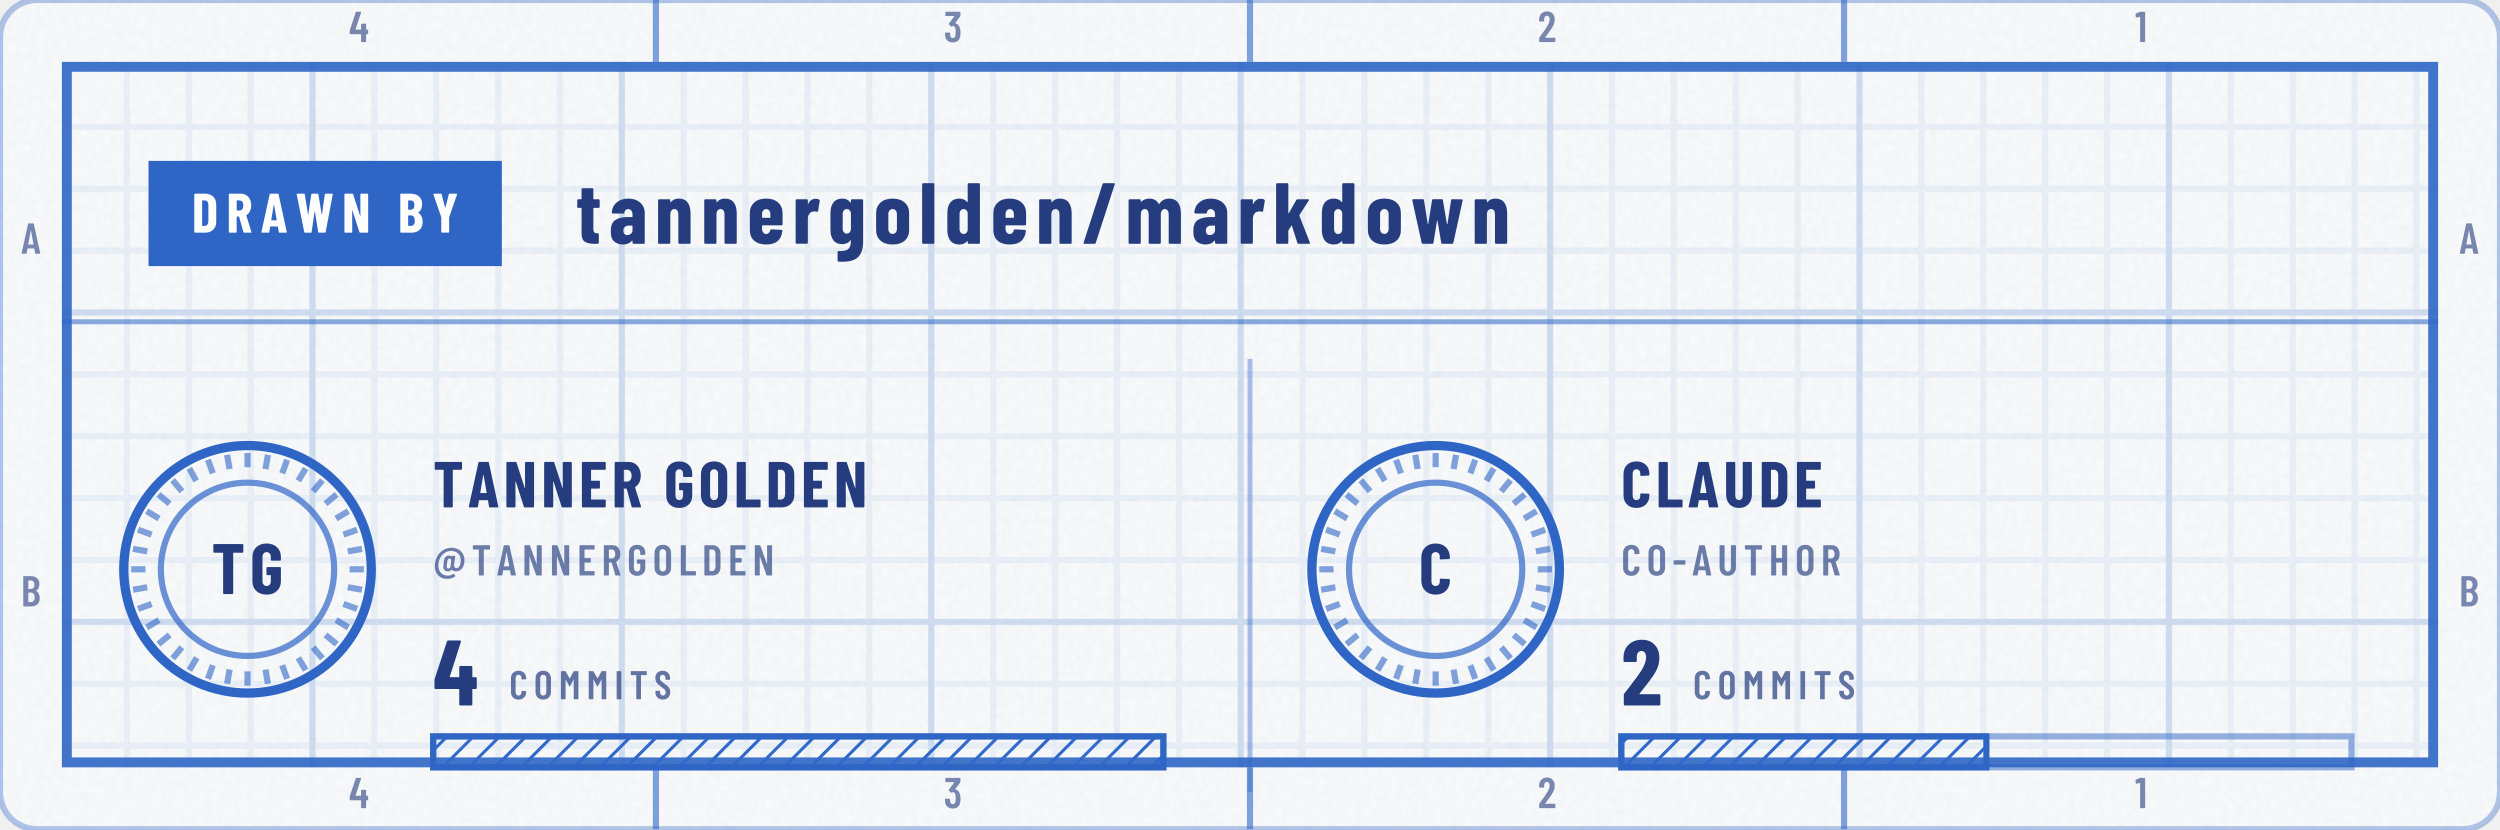
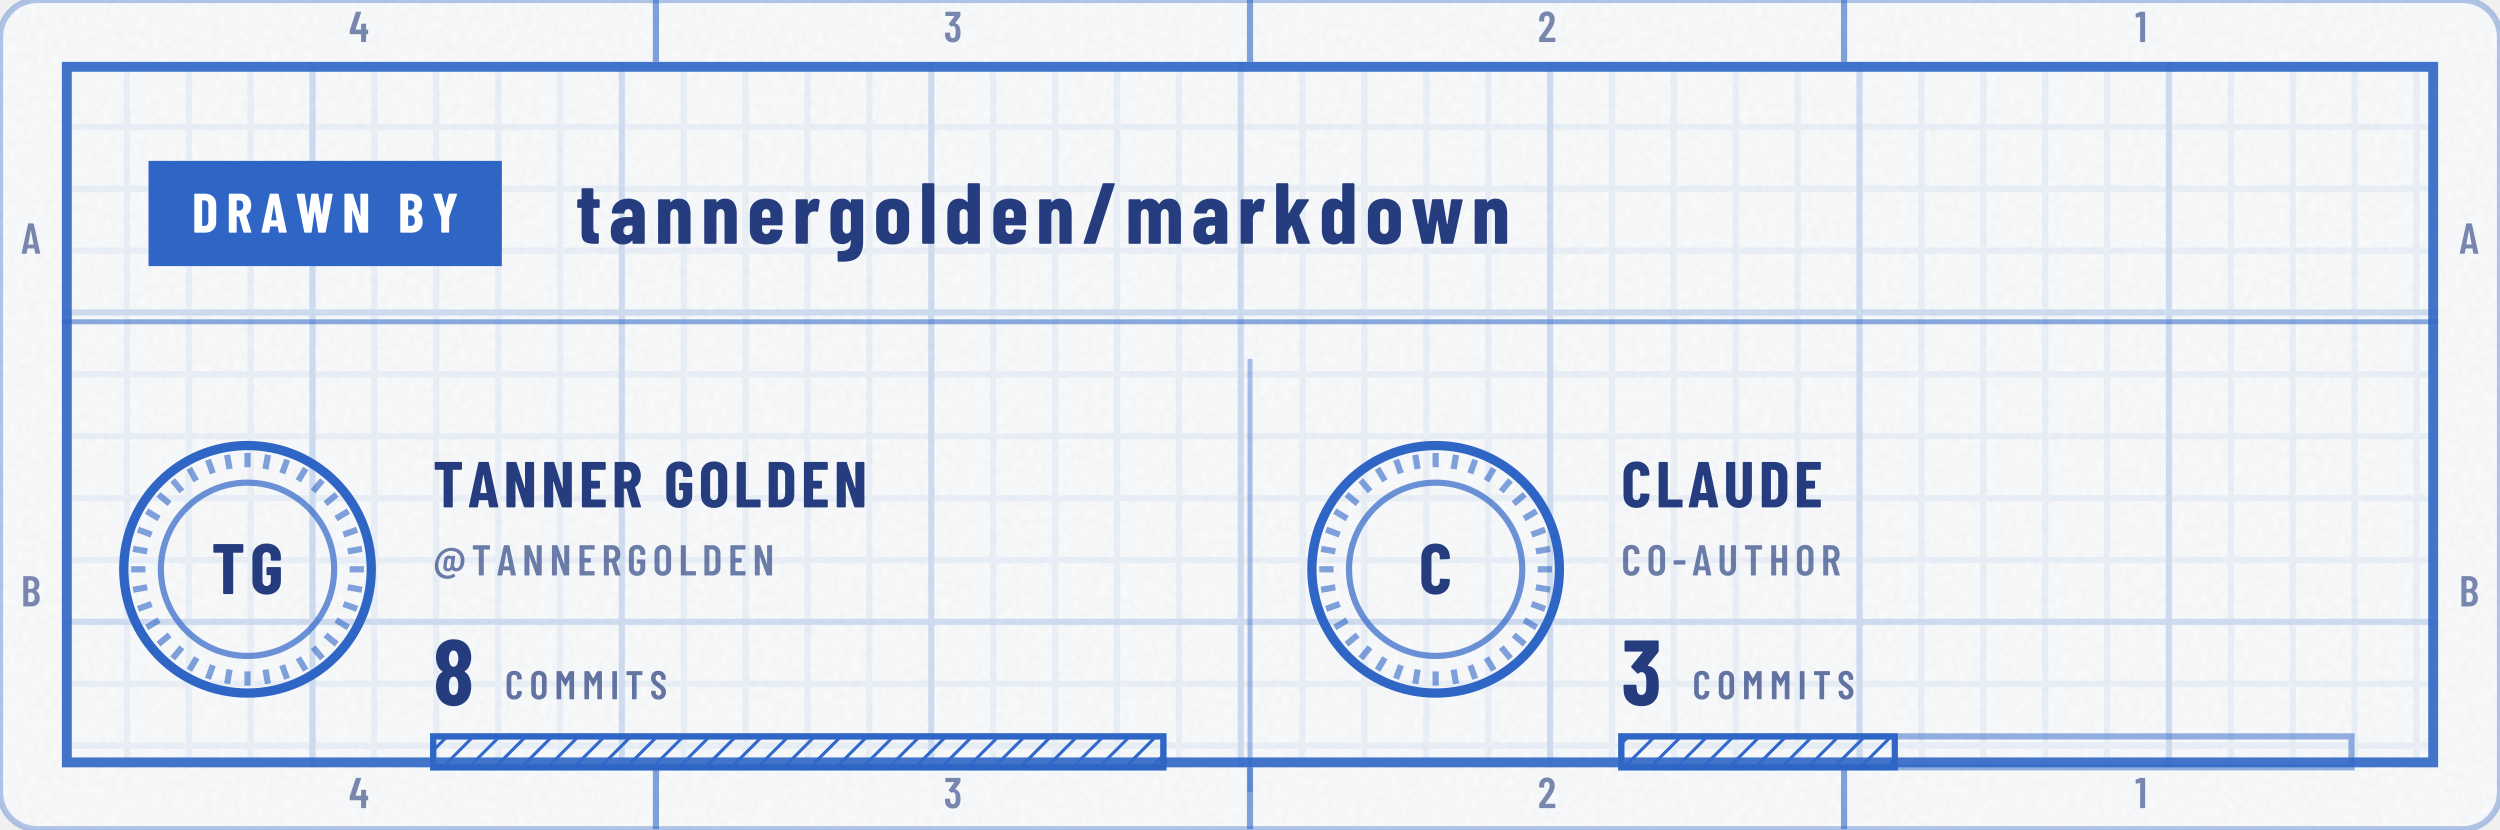
<svg xmlns="http://www.w3.org/2000/svg" width="404" height="134" viewBox="0 0 404 134" role="img" aria-labelledby="t d">
  <defs>
    <clipPath id="kc1">
      <rect x="0" y="0" width="404" height="134" rx="6" />
    </clipPath>
    <filter id="kn2" x="0" y="0" width="100%" height="100%">
      <feTurbulence type="fractalNoise" baseFrequency=".85" numOctaves="2" stitchTiles="stitch" />
      <feColorMatrix values="0 0 0 0 0 0 0 0 0 0 0 0 0 0 0 0 0 0 0.035 0" />
    </filter>
    <pattern id="kp3" width="10" height="10" patternUnits="userSpaceOnUse">
      <path d="M10 .5H.5V10" fill="none" stroke="#2F66C6" stroke-opacity="0.07" />
    </pattern>
    <pattern id="kp4" width="50" height="50" patternUnits="userSpaceOnUse">
      <path d="M50 .5H.5V50" fill="none" stroke="#2F66C6" stroke-opacity="0.14" />
    </pattern>
    <clipPath id="kc5">
      <rect x="10" y="10" width="384" height="114" />
    </clipPath>
    <pattern id="kh6" width="3" height="3" patternUnits="userSpaceOnUse" patternTransform="rotate(45)">
      <path d="M0 0V3" stroke="#2F66C6" stroke-width="1" stroke-opacity="1" />
    </pattern>
    <path id="m45" d="M27 263V339Q27 344 30 348Q34 351 39 351H286Q291 351 294 348Q298 344 298 339V263Q298 258 294 254Q291 251 286 251H39Q34 251 30 254Q27 258 27 263Z" />
    <path id="m49" d="M122 700H218Q223 700 226 696Q230 693 230 688V12Q230 7 226 4Q223 0 218 0H126Q121 0 118 4Q114 7 114 12V576Q114 578 112 580Q111 582 109 581L27 565H24Q13 565 13 576L10 643Q10 653 18 657L107 697Q114 700 122 700Z" />
    <path id="m50" d="M173 100H392Q397 100 400 96Q404 93 404 88V12Q404 7 400 4Q397 0 392 0H43Q38 0 34 4Q31 7 31 12V92Q31 101 36 107L75 160Q114 212 152 266Q189 320 215 363Q273 459 273 522Q273 562 256 585Q238 608 209 608Q180 608 163 586Q146 563 147 526V487Q147 482 144 478Q140 475 135 475H41Q36 475 32 478Q29 482 29 487V530Q33 610 84 659Q134 708 214 708Q293 708 342 656Q390 605 390 521Q390 471 373 422Q356 373 319 317Q294 277 260 229Q225 181 214 166Q184 126 170 106Q168 104 169 102Q170 100 173 100Z" />
    <path id="m51" d="M387 218Q387 169 380 134Q368 66 326 29Q283 -8 210 -8Q134 -8 86 32Q38 73 32 143Q30 165 28 207Q28 219 40 219H132Q144 219 144 207Q146 173 148 156Q153 125 169 108Q185 92 210 92Q234 92 250 108Q266 123 271 152Q276 182 276 230Q276 281 269 315Q263 341 248 355Q233 369 210 369Q195 369 183 360Q177 356 174 356Q172 356 166 360L119 408Q115 412 115 417Q115 421 118 425L243 595Q245 597 244 599Q242 601 239 601H49Q44 601 40 604Q37 608 37 613V688Q37 693 40 696Q44 700 49 700H373Q378 700 382 696Q385 693 385 688V609Q385 602 380 594L266 438Q262 432 268 431Q309 426 338 392Q368 358 378 307Q387 267 387 218Z" />
    <path id="m52" d="M443 275V194Q443 189 440 186Q436 182 431 182H401Q396 182 396 177V12Q396 7 392 4Q389 0 384 0H292Q287 0 284 4Q280 7 280 12V177Q280 182 275 182H29Q24 182 20 186Q17 189 17 194V259Q17 268 19 274L158 690Q161 700 171 700H271Q277 700 280 696Q283 693 281 686L153 293Q152 287 157 287H275Q280 287 280 292V412Q280 417 284 420Q287 424 292 424H384Q389 424 392 420Q396 417 396 412V292Q396 287 401 287H431Q436 287 440 284Q443 280 443 275Z" />
    <path id="m64" d="M722 352Q722 327 719 301Q706 204 655 150Q604 95 529 95Q465 95 431 135Q427 138 424 134Q409 113 387 104Q365 94 343 94Q292 94 262 124Q233 154 233 201Q233 218 238 250L242 283Q244 307 250 347Q268 461 367 461Q380 461 394 456Q409 451 421 440Q428 435 428 442V444Q429 455 441 455H497Q509 455 508 442L484 258Q483 252 483 240Q483 206 499 188Q515 170 541 170Q577 170 602 206Q626 243 634 303Q637 326 637 346Q637 413 609 463Q581 513 530 540Q480 567 414 567Q342 567 279 530Q216 492 174 426Q132 359 122 275Q119 251 119 229Q119 156 149 104Q179 51 228 24Q277 -3 333 -3Q408 -3 468 39Q473 42 476 42Q482 42 485 36L511 -6Q513 -9 513 -14Q513 -19 508 -23Q472 -48 424 -63Q375 -78 319 -78Q239 -78 175 -42Q111 -5 74 62Q38 130 38 221Q38 253 42 280Q55 384 109 466Q163 549 246 595Q328 641 422 641Q510 641 578 605Q646 569 684 504Q722 438 722 352ZM400 212 403 233 404 243 414 326 416 343Q419 365 408 379Q398 393 379 393Q360 393 346 379Q332 365 329 343L326 322Q320 283 320 276L312 212Q311 188 321 174Q331 161 350 161Q369 161 382 175Q396 189 400 212Z" />
    <path id="m65" d="M325 11 306 116Q306 121 300 121H154Q148 121 148 116L129 11Q128 0 116 0H25Q11 0 14 13L162 689Q164 700 175 700H281Q292 700 294 689L442 13V9Q442 0 431 0H338Q326 0 325 11ZM171 212H282Q288 212 287 217L229 533Q228 536 226 536Q224 536 223 533L166 217Q165 212 171 212Z" />
    <path id="m66" d="M242 0H66Q61 0 58 4Q54 7 54 12V688Q54 693 58 696Q61 700 66 700H224Q319 700 373 652Q427 604 427 512Q427 409 354 365Q349 362 352 359Q391 334 413 292Q435 250 435 192Q435 100 382 50Q328 0 242 0ZM170 595V409Q170 404 175 404H226Q267 404 290 429Q313 454 313 500Q313 548 290 574Q267 600 226 600H175Q170 600 170 595ZM319 208Q319 260 296 290Q273 319 233 319H175Q170 319 170 314V106Q170 101 175 101H233Q273 101 296 129Q319 157 319 208Z" />
    <path id="m67" d="M42 180V521Q42 607 94 658Q145 708 230 708Q316 708 368 658Q420 607 420 521V509Q420 504 416 500Q413 496 408 496L315 492Q303 492 303 504V529Q303 564 283 586Q263 608 230 608Q198 608 178 586Q158 564 158 529V171Q158 136 178 114Q198 92 230 92Q263 92 283 114Q303 136 303 171V196Q303 201 306 204Q310 208 315 208L408 204Q413 204 416 200Q420 197 420 192V180Q420 95 368 44Q316 -8 230 -8Q145 -8 94 44Q42 95 42 180Z" />
    <path id="m68" d="M54 12V688Q54 693 58 696Q61 700 66 700H237Q323 700 374 648Q426 596 426 509V191Q426 104 374 52Q323 0 237 0H66Q61 0 58 4Q54 7 54 12ZM175 100 235 101Q268 101 288 128Q309 154 310 198V502Q310 547 290 574Q269 600 234 600H175Q170 600 170 595V105Q170 100 175 100Z" />
    <path id="m69" d="M391 600H175Q170 600 170 595V406Q170 401 175 401H303Q308 401 312 398Q315 394 315 389V312Q315 307 312 304Q308 300 303 300H175Q170 300 170 295V105Q170 100 175 100H391Q396 100 400 96Q403 93 403 88V12Q403 7 400 4Q396 0 391 0H66Q61 0 58 4Q54 7 54 12V688Q54 693 58 696Q61 700 66 700H391Q396 700 400 696Q403 693 403 688V612Q403 607 400 604Q396 600 391 600Z" />
    <path id="m71" d="M42 173V527Q42 609 94 658Q145 708 230 708Q315 708 368 658Q420 609 420 526V487Q420 482 416 478Q413 475 408 475H316Q311 475 308 478Q304 482 304 487V528Q304 564 284 586Q263 608 230 608Q197 608 177 586Q157 564 157 528V172Q157 136 177 114Q197 92 230 92Q263 92 284 114Q304 136 304 172V268Q304 273 299 273H238Q233 273 230 276Q226 280 226 285V358Q226 363 230 366Q233 370 238 370H408Q413 370 416 366Q420 363 420 358V173Q420 91 368 42Q315 -8 230 -8Q145 -8 94 42Q42 91 42 173Z" />
    <path id="m72" d="M319 700H411Q416 700 420 696Q423 693 423 688V12Q423 7 420 4Q416 0 411 0H319Q314 0 310 4Q307 7 307 12V295Q307 300 302 300H175Q170 300 170 295V12Q170 7 166 4Q163 0 158 0H66Q61 0 58 4Q54 7 54 12V688Q54 693 58 696Q61 700 66 700H158Q163 700 166 696Q170 693 170 688V406Q170 401 175 401H302Q307 401 307 406V688Q307 693 310 696Q314 700 319 700Z" />
    <path id="m73" d="M54 12V688Q54 693 58 696Q61 700 66 700H158Q163 700 166 696Q170 693 170 688V12Q170 7 166 4Q163 0 158 0H66Q61 0 58 4Q54 7 54 12Z" />
    <path id="m76" d="M54 12V688Q54 693 58 696Q61 700 66 700H158Q163 700 166 696Q170 693 170 688V105Q170 100 175 100H391Q396 100 400 96Q403 93 403 88V12Q403 7 400 4Q396 0 391 0H66Q61 0 58 4Q54 7 54 12Z" />
    <path id="m77" d="M383 700H475Q480 700 484 696Q487 693 487 688V12Q487 7 484 4Q480 0 475 0H383Q378 0 374 4Q371 7 371 12V484Q371 488 369 488Q367 488 365 485L278 327Q273 319 269 319Q265 319 260 327L173 485Q171 488 169 488Q167 488 167 484V12Q167 7 164 4Q160 0 155 0H63Q58 0 54 4Q51 7 51 12V688Q51 693 54 696Q58 700 63 700H155Q165 700 170 692L267 521Q270 517 273 521L368 692Q373 700 383 700Z" />
    <path id="m78" d="M350 700H441Q446 700 450 696Q453 693 453 688V12Q453 7 450 4Q446 0 441 0H336Q326 0 323 10L174 434Q173 437 170 436Q168 436 168 433L169 12Q169 7 166 4Q162 0 157 0H66Q61 0 58 4Q54 7 54 12V688Q54 693 58 696Q61 700 66 700H169Q179 700 182 690L332 269Q333 266 336 266Q338 267 338 270V688Q338 693 342 696Q345 700 350 700Z" />
    <path id="m79" d="M42 182V518Q42 604 94 656Q147 708 233 708Q319 708 372 656Q425 604 425 518V182Q425 96 372 44Q319 -8 233 -8Q147 -8 94 44Q42 96 42 182ZM309 177V523Q309 561 288 584Q267 608 233 608Q199 608 178 584Q158 561 158 523V177Q158 139 178 116Q199 92 233 92Q267 92 288 116Q309 139 309 177Z" />
    <path id="m82" d="M318 10 233 297Q231 301 228 301H175Q170 301 170 296V12Q170 7 166 4Q163 0 158 0H66Q61 0 58 4Q54 7 54 12V688Q54 693 58 696Q61 700 66 700H254Q307 700 348 674Q388 649 410 602Q433 556 433 496Q433 434 409 389Q385 344 342 321Q338 320 339 315L437 14Q438 12 438 9Q438 0 427 0H331Q321 0 318 10ZM170 595V396Q170 391 175 391H236Q272 391 294 419Q317 447 317 495Q317 543 294 572Q272 600 236 600H175Q170 600 170 595Z" />
    <path id="m83" d="M34 173V199Q34 204 38 208Q41 211 46 211H137Q142 211 146 208Q149 204 149 199V179Q149 140 168 116Q188 92 219 92Q250 92 270 114Q290 137 290 174Q290 200 279 219Q268 238 248 255Q228 272 184 304Q134 340 104 368Q73 396 52 436Q32 475 32 527Q32 610 82 659Q132 708 214 708Q297 708 348 656Q399 605 399 520V496Q399 491 396 488Q392 484 387 484H297Q292 484 288 488Q285 491 285 496V522Q285 561 266 584Q246 608 214 608Q184 608 165 586Q146 565 146 527Q146 491 166 466Q187 441 247 397Q308 352 339 324Q370 295 387 261Q404 227 404 180Q404 95 353 44Q302 -8 219 -8Q136 -8 85 42Q34 92 34 173Z" />
    <path id="m84" d="M425 688V612Q425 607 422 604Q418 600 413 600H286Q281 600 281 595V12Q281 7 278 4Q274 0 269 0H177Q172 0 168 4Q165 7 165 12V595Q165 600 160 600H40Q35 600 32 604Q28 607 28 612V688Q28 693 32 696Q35 700 40 700H413Q418 700 422 696Q425 693 425 688Z" />
    <path id="m85" d="M50 194V688Q50 693 54 696Q57 700 62 700H154Q159 700 162 696Q166 693 166 688V182Q166 142 186 117Q206 92 239 92Q272 92 292 117Q312 142 312 182V688Q312 693 316 696Q319 700 324 700H416Q421 700 424 696Q428 693 428 688V194Q428 103 376 48Q324 -8 239 -8Q153 -8 102 48Q50 103 50 194Z" />
    <path id="n47" d="M18 14 237 690Q240 700 250 700H367Q373 700 376 696Q379 693 377 686L158 10Q155 0 145 0H28Q22 0 19 4Q16 7 18 14Z" />
-     <path id="n50" d="M200 121H409Q414 121 418 118Q421 114 421 109V12Q421 7 418 4Q414 0 409 0H39Q34 0 30 4Q27 7 27 12V113Q27 122 32 128Q72 181 88 200Q176 313 213 371Q267 457 267 516Q267 550 254 568Q240 587 217 587Q194 587 180 568Q166 550 167 521V480Q167 475 164 472Q160 468 155 468H36Q31 468 28 472Q24 475 24 480V527Q28 609 83 658Q138 708 223 708Q307 708 358 655Q410 602 410 515Q410 463 394 416Q377 369 340 315Q312 274 244 187L197 127Q195 125 196 123Q197 121 200 121Z" />
-     <path id="n52" d="M470 292V189Q470 184 466 180Q463 177 458 177H427Q422 177 422 172V12Q422 7 418 4Q415 0 410 0H293Q288 0 284 4Q281 7 281 12V172Q281 177 276 177H26Q21 177 18 180Q14 184 14 189V271Q14 280 16 286L149 690Q152 700 162 700H289Q295 700 298 696Q301 693 299 686L179 310Q178 304 183 304H276Q281 304 281 309V413Q281 418 284 422Q288 425 293 425H410Q415 425 418 422Q422 418 422 413V309Q422 304 427 304H458Q463 304 466 300Q470 297 470 292Z" />
+     <path id="n51" d="M404 222Q404 178 400 147Q392 75 344 34Q297 -8 217 -8Q134 -8 82 36Q30 80 26 153Q23 180 23 211Q23 223 35 223H152Q164 223 164 211Q164 188 167 168Q170 142 183 128Q196 113 217 113Q237 113 250 127Q263 141 267 165Q270 200 270 237Q270 284 265 311Q261 334 248 346Q236 359 217 359Q202 359 187 346Q181 342 179 342Q175 342 170 347L110 408Q106 412 106 417Q106 421 109 425L230 574Q232 576 231 578Q230 580 227 580H47Q42 580 38 584Q35 587 35 592V688Q35 693 38 696Q42 700 47 700H391Q396 700 400 696Q403 693 403 688V588Q403 580 398 573L286 432Q285 430 285 428Q285 426 287 426Q331 422 362 386Q392 350 399 296Q404 258 404 222Z" />
+     <path id="n56" d="M341 362Q374 341 390 303Q410 260 410 202Q410 156 394 110Q373 55 327 24Q281 -8 220 -8Q159 -8 113 23Q67 54 46 110Q30 151 30 202Q30 258 48 300Q62 338 99 361Q105 364 99 367Q64 391 49 427Q30 471 30 520Q30 574 49 613Q70 660 116 686Q161 713 220 713Q278 713 323 688Q368 662 390 614Q410 572 410 520Q410 471 391 428Q376 392 340 369Q336 365 341 362ZM169 507Q169 484 176 461Q180 441 192 429Q203 417 220 417Q237 417 249 430Q261 442 265 462Q271 482 271 506Q271 532 264 550Q259 569 248 580Q236 592 220 592Q203 592 192 580Q180 569 175 548Q169 530 169 507ZM271 211Q271 241 265 263Q260 285 248 298Q237 310 220 310Q202 310 190 297Q178 284 174 261Q169 238 169 213Q169 185 173 165Q177 141 189 127Q201 113 220 113Q239 113 252 128Q264 142 267 167Q271 193 271 211Z" />
    <path id="n65" d="M325 11 309 107Q309 112 303 112H176Q170 112 170 107L154 11Q153 0 141 0H24Q11 0 14 13L161 689Q163 700 174 700H309Q320 700 322 689L468 13L469 9Q469 0 458 0H338Q326 0 325 11ZM194 221H284Q289 221 288 226L241 499Q240 502 238 502Q236 502 235 499L190 226Q190 221 194 221Z" />
    <path id="n66" d="M245 0H56Q51 0 48 4Q44 7 44 12V688Q44 693 48 696Q51 700 56 700H223Q323 700 380 652Q436 604 436 509Q436 410 368 365Q364 362 367 359Q446 303 446 193Q446 100 390 50Q334 0 245 0ZM185 574V417Q185 412 190 412H226Q260 412 279 434Q298 455 298 494Q298 535 280 557Q261 579 226 579H190Q185 579 185 574ZM305 214Q305 258 286 284Q267 310 235 310H190Q185 310 185 305V127Q185 122 190 122H234Q267 122 286 146Q305 170 305 214Z" />
    <path id="n67" d="M34 189V513Q34 602 88 655Q143 708 233 708Q324 708 378 655Q433 602 433 513V502Q433 497 430 494Q426 490 421 490L304 485Q292 485 292 496V522Q292 551 276 569Q260 587 233 587Q207 587 191 569Q175 551 175 522V177Q175 148 191 130Q207 113 233 113Q260 113 276 130Q292 148 292 177V204Q292 209 296 212Q299 216 304 216L421 211Q426 211 430 208Q433 204 433 199V189Q433 99 378 46Q323 -8 233 -8Q143 -8 88 46Q34 99 34 189Z" />
    <path id="n68" d="M44 12V688Q44 693 48 696Q51 700 56 700H237Q328 700 383 647Q438 594 438 506V194Q438 106 383 53Q328 0 237 0H56Q51 0 48 4Q44 7 44 12ZM190 121 235 122Q262 123 279 145Q296 167 297 203V497Q297 535 280 557Q263 579 234 579H190Q185 579 185 574V126Q185 121 190 121Z" />
    <path id="n69" d="M399 579H190Q185 579 185 574V416Q185 411 190 411H310Q315 411 318 408Q322 404 322 399V302Q322 297 318 294Q315 290 310 290H190Q185 290 185 285V126Q185 121 190 121H399Q404 121 408 118Q411 114 411 109V12Q411 7 408 4Q404 0 399 0H56Q51 0 48 4Q44 7 44 12V688Q44 693 48 696Q51 700 56 700H399Q404 700 408 696Q411 693 411 688V591Q411 586 408 582Q404 579 399 579Z" />
    <path id="n71" d="M34 181V519Q34 605 88 656Q143 708 233 708Q323 708 378 656Q433 604 433 518V480Q433 475 430 472Q426 468 421 468H304Q299 468 296 472Q292 475 292 480V520Q292 550 276 568Q260 587 233 587Q207 587 191 568Q175 550 175 520V180Q175 150 191 132Q207 113 233 113Q260 113 276 132Q292 150 292 180V260Q292 265 287 265H243Q238 265 234 268Q231 272 231 277V366Q231 371 234 374Q238 378 243 378H421Q426 378 430 374Q433 371 433 366V181Q433 95 378 44Q323 -8 233 -8Q143 -8 88 44Q34 95 34 181Z" />
    <path id="n76" d="M44 12V688Q44 693 48 696Q51 700 56 700H173Q178 700 182 696Q185 693 185 688V126Q185 121 190 121H400Q405 121 408 118Q412 114 412 109V12Q412 7 408 4Q405 0 400 0H56Q51 0 48 4Q44 7 44 12Z" />
    <path id="n78" d="M342 700H458Q463 700 466 696Q470 693 470 688V12Q470 7 466 4Q463 0 458 0H326Q316 0 313 10L189 397Q188 400 186 400Q183 399 183 396L184 12Q184 7 180 4Q177 0 172 0H56Q51 0 48 4Q44 7 44 12V688Q44 693 48 696Q51 700 56 700H187Q197 700 200 690L325 303Q326 300 328 300Q331 301 331 304L330 688Q330 693 334 696Q337 700 342 700Z" />
    <path id="n79" d="M34 190V510Q34 600 89 654Q144 708 236 708Q328 708 384 654Q439 600 439 510V190Q439 100 384 46Q328 -8 236 -8Q144 -8 89 46Q34 100 34 190ZM298 184V516Q298 548 281 568Q264 587 236 587Q208 587 192 568Q175 548 175 516V184Q175 152 192 132Q208 113 236 113Q264 113 281 132Q298 152 298 184Z" />
    <path id="n82" d="M306 10 229 286Q227 290 224 290H190Q185 290 185 285V12Q185 7 182 4Q178 0 173 0H56Q51 0 48 4Q44 7 44 12V688Q44 693 48 696Q51 700 56 700H258Q313 700 356 674Q399 647 422 599Q446 551 446 489Q446 430 424 385Q401 340 361 315Q359 314 358 312Q357 311 358 309L450 14L451 10Q451 0 440 0H320Q309 0 306 10ZM185 574V403Q185 398 190 398H235Q266 398 286 422Q305 447 305 488Q305 530 286 554Q266 579 235 579H190Q185 579 185 574Z" />
    <path id="n84" d="M444 688V591Q444 586 440 582Q437 579 432 579H307Q302 579 302 574V12Q302 7 298 4Q295 0 290 0H173Q168 0 164 4Q161 7 161 12V574Q161 579 156 579H36Q31 579 28 582Q24 586 24 591V688Q24 693 28 696Q31 700 36 700H432Q437 700 440 696Q444 693 444 688Z" />
    <path id="n85" d="M41 199V688Q41 693 44 696Q48 700 53 700H170Q175 700 178 696Q182 693 182 688V185Q182 153 198 133Q214 113 240 113Q266 113 282 133Q297 153 297 185V688Q297 693 300 696Q304 700 309 700H426Q431 700 434 696Q438 693 438 688V199Q438 105 384 48Q329 -8 240 -8Q150 -8 96 48Q41 105 41 199Z" />
    <path id="n87" d="M156 11 21 687 20 691Q20 700 31 700H153Q165 700 166 689L223 329Q224 325 226 325Q228 325 229 329L283 689Q284 700 296 700H397Q409 700 410 689L469 329Q470 325 472 325Q474 325 475 329L526 689Q527 700 539 700H657Q670 700 668 687L541 11Q540 0 528 0H420Q408 0 407 11L348 381Q347 385 345 385Q343 385 342 381L289 11Q288 0 276 0H169Q158 0 156 11Z" />
    <path id="n89" d="M166 13V273L165 279L25 686Q24 688 24 691Q24 700 35 700H158Q169 700 172 690L234 451Q235 448 237 448Q239 448 240 451L302 690Q305 700 316 700H439Q445 700 448 696Q451 693 449 686L308 279L307 273V13Q307 8 304 4Q300 1 295 1H178Q173 1 170 4Q166 8 166 13Z" />
    <path id="n97" d="M415 355V12Q415 7 412 4Q408 0 403 0H286Q281 0 278 4Q274 7 274 12V34Q274 37 272 38Q270 39 268 36Q235 -6 166 -8Q108 -8 66 24Q23 56 23 146Q23 239 74 274Q126 309 223 309H269Q274 309 274 314V339Q274 366 260 384Q245 401 223 401Q206 401 194 390Q183 380 180 361Q179 349 167 349L47 350Q35 350 35 362Q40 435 92 478Q144 522 224 522Q309 522 362 476Q415 430 415 355ZM274 158V205Q274 210 269 210H228Q201 210 184 194Q168 179 168 152Q168 127 180 114Q193 101 214 101Q237 101 256 116Q274 132 274 158Z" />
    <path id="n100" d="M278 700H395Q400 700 404 696Q407 693 407 688V12Q407 7 404 4Q400 0 395 0H278Q273 0 270 4Q266 7 266 12V28Q266 31 264 32Q262 32 260 30Q226 -8 170 -8Q101 -8 66 36Q31 81 31 160V354Q31 435 66 478Q102 522 170 522Q192 522 216 514Q240 505 260 483Q262 481 264 482Q266 482 266 485V688Q266 693 270 696Q273 700 278 700ZM266 157V357Q263 377 250 389Q237 401 219 401Q198 401 185 385Q172 369 172 344V170Q172 145 185 129Q198 113 219 113Q237 113 250 125Q263 137 266 157Z" />
    <path id="n101" d="M397 213H177Q172 213 172 208V171Q172 146 186 130Q199 113 220 113Q239 113 251 126Q263 138 267 157Q270 167 280 167L395 161Q400 161 404 158Q407 154 406 148Q399 71 352 32Q306 -8 220 -8Q131 -8 81 36Q31 81 31 160V354Q31 430 82 476Q132 522 220 522Q308 522 358 476Q409 430 409 354V225Q409 220 406 216Q402 213 397 213ZM172 344V305Q172 300 177 300H263Q268 300 268 305V344Q268 369 254 385Q241 401 220 401Q199 401 186 385Q172 369 172 344Z" />
    <path id="n103" d="M279 514H396Q401 514 404 510Q408 507 408 502V24Q408 -87 356 -147Q303 -207 167 -207Q140 -207 125 -206Q113 -205 113 -193V-95Q113 -82 126 -84Q185 -86 216 -72Q246 -59 256 -32Q267 -5 267 39Q267 42 265 42Q263 42 261 39Q243 15 218 6Q192 -4 168 -4Q99 -4 65 40Q31 85 31 164V354Q31 435 66 478Q100 522 168 522Q229 522 261 477Q263 474 265 475Q267 476 267 479V502Q267 507 270 510Q274 514 279 514ZM267 175V344Q267 369 254 385Q240 401 219 401Q198 401 185 385Q172 369 172 344V175Q172 150 185 134Q198 118 219 118Q240 118 254 134Q267 150 267 175Z" />
    <path id="n107" d="M38 12V688Q38 693 42 696Q45 700 50 700H167Q172 700 176 696Q179 693 179 688V357Q179 353 181 352Q183 352 185 355L272 506Q276 514 287 514H407Q414 514 416 510Q419 506 415 500L307 332Q305 328 306 325L428 14Q429 12 429 9Q429 0 418 0H297Q287 0 284 10L220 208Q219 211 217 212Q215 212 214 209L181 157Q179 153 179 151V12Q179 7 176 4Q172 0 167 0H50Q45 0 42 4Q38 7 38 12Z" />
    <path id="n108" d="M34 12V688Q34 693 38 696Q41 700 46 700H163Q168 700 172 696Q175 693 175 688V12Q175 7 172 4Q168 0 163 0H46Q41 0 38 4Q34 7 34 12Z" />
    <path id="n109" d="M641 347V12Q641 7 638 4Q634 0 629 0H512Q507 0 504 4Q500 7 500 12V338Q500 368 488 384Q476 401 456 401Q434 401 422 384Q409 368 409 338V12Q409 7 406 4Q402 0 397 0H281Q276 0 272 4Q269 7 269 12V338Q269 368 257 384Q245 401 225 401Q203 401 190 384Q178 368 178 338V12Q178 7 174 4Q171 0 166 0H49Q44 0 40 4Q37 7 37 12V502Q37 507 40 510Q44 514 49 514H166Q171 514 174 510Q178 507 178 502V489Q178 486 180 485Q182 484 184 486Q204 506 228 514Q252 522 274 522Q352 522 386 460L388 459Q391 459 395 465Q416 497 446 510Q475 522 505 522Q573 522 607 476Q641 430 641 347Z" />
    <path id="n110" d="M413 351V12Q413 7 410 4Q406 0 401 0H284Q279 0 276 4Q272 7 272 12V340Q272 369 260 385Q249 401 227 401Q204 401 192 384Q179 368 179 338V12Q179 7 176 4Q172 0 167 0H50Q45 0 42 4Q38 7 38 12V502Q38 507 42 510Q45 514 50 514H167Q172 514 176 510Q179 507 179 502V483Q179 480 182 480Q184 480 188 484Q220 522 277 522Q345 522 379 477Q413 432 413 351Z" />
    <path id="n111" d="M31 160V354Q31 430 82 476Q133 522 221 522Q310 522 361 476Q412 430 412 354V160Q412 82 362 37Q311 -8 221 -8Q132 -8 82 37Q31 82 31 160ZM271 171V344Q271 369 257 385Q243 401 221 401Q199 401 186 385Q172 369 172 344V171Q172 146 186 130Q199 114 221 114Q243 114 257 130Q271 146 271 171Z" />
    <path id="n114" d="M310 510Q318 505 316 495L297 378Q296 367 283 370Q272 374 256 374Q241 374 230 370Q207 366 193 342Q179 319 179 288V13Q179 8 176 4Q172 1 167 1H50Q45 1 42 4Q38 8 38 13V502Q38 507 42 510Q45 514 50 514H167Q172 514 176 510Q179 507 179 502V463Q179 459 180 458Q182 458 184 461Q211 520 268 520Q295 520 310 510Z" />
    <path id="n116" d="M260 415H204Q199 415 199 410V172Q199 143 210 132Q221 121 243 122H250Q255 122 258 118Q262 115 262 110V12Q262 7 258 4Q255 0 250 0H210Q137 0 100 24Q63 49 63 118V410Q63 415 58 415H25Q20 415 16 418Q13 422 13 427V502Q13 507 16 510Q20 514 25 514H58Q63 514 63 519V630Q63 635 66 638Q70 642 75 642H187Q192 642 196 638Q199 635 199 630V519Q199 514 204 514H260Q265 514 268 510Q272 507 272 502V427Q272 422 268 418Q265 415 260 415Z" />
    <path id="n119" d="M124 11 16 502V506Q16 515 27 515H138Q150 515 151 504L194 230Q195 227 197 227Q199 227 200 230L244 504Q245 515 257 515H356Q368 515 369 504L416 229Q417 226 419 226Q421 227 422 230L464 504Q465 515 477 515L587 513Q600 513 597 500L490 11Q488 0 477 0H363Q351 0 350 11L307 265Q306 268 304 268Q302 268 301 265L260 11Q259 0 247 0H137Q126 0 124 11Z" />
  </defs>
  <rect y="0" width="404" height="134" rx="6" fill="#FFFFFF" stroke="#2F66C6" stroke-opacity=".35" />
  <rect y="0" width="404" height="134" rx="6" fill="#2F66C6" fill-opacity=".03" />
  <rect y="0" width="404" height="134" clip-path="url(#kc1)" filter="url(#kn2)" />
  <g clip-path="url(#kc5)">
    <rect y="0" width="404" height="134" fill="url(#kp3)" />
    <rect y="0" width="404" height="134" fill="url(#kp4)" />
  </g>
  <rect x="10.8" y="10.8" width="382.4" height="112.4" fill="none" stroke="#2F66C6" stroke-opacity="0.9" stroke-width="1.6" />
  <path d="M106 0V10M106 124V134M202 0V10M202 124V134M298 0V10M298 124V134" stroke="#2F66C6" stroke-opacity="0.6" />
  <g transform="scale(0.007 -0.007)" fill="#253D7E" fill-opacity="0.6">
    <use href="#m52" x="8056" y="-971" />
    <use href="#m52" x="8056" y="-18657" />
    <use href="#m51" x="21787" y="-971" />
    <use href="#m51" x="21787" y="-18657" />
    <use href="#m50" x="35502" y="-971" />
    <use href="#m50" x="35502" y="-18657" />
    <use href="#m49" x="49292" y="-971" />
    <use href="#m49" x="49292" y="-18657" />
    <use href="#m65" x="486" y="-5857" />
    <use href="#m65" x="56772" y="-5857" />
    <use href="#m66" x="483" y="-14000" />
    <use href="#m66" x="56769" y="-14000" />
  </g>
  <rect x="24" y="26" width="57.1" height="17" fill="#2F66C6" />
  <g transform="translate(31 37.6) scale(0.009 -0.009)" fill="#FFFFFF">
    <use href="#n68" x="0" />
    <use href="#n82" x="620" />
    <use href="#n65" x="1236" />
    <use href="#n87" x="1862" />
    <use href="#n78" x="2696" />
    <use href="#n66" x="3699" />
    <use href="#n89" x="4313" />
  </g>
  <g transform="translate(93.1 39.4) scale(0.014 -0.014)" fill="#253D7E">
    <use href="#n116" x="0" />
    <use href="#n97" x="377" />
    <use href="#n110" x="908" />
    <use href="#n110" x="1441" />
    <use href="#n101" x="1974" />
    <use href="#n114" x="2496" />
    <use href="#n103" x="2905" />
    <use href="#n111" x="3432" />
    <use href="#n108" x="3960" />
    <use href="#n100" x="4254" />
    <use href="#n101" x="4785" />
    <use href="#n110" x="5307" />
    <use href="#n47" x="5840" />
    <use href="#n109" x="6340" />
    <use href="#n97" x="7101" />
    <use href="#n114" x="7633" />
    <use href="#n107" x="8042" />
    <use href="#n100" x="8577" />
    <use href="#n111" x="9108" />
    <use href="#n119" x="9636" />
    <use href="#n110" x="10334" />
  </g>
  <path d="M10 52H394" fill="none" stroke="#2F66C6" stroke-opacity="0.55" stroke-width=".8" />
  <circle cx="40" cy="92" r="20" fill="none" stroke="#2F66C6" stroke-width="1.5" />
  <circle cx="40" cy="92" r="14" fill="none" stroke="#2F66C6" stroke-opacity="0.7" />
  <path d="M56.5 92L58.8 92M56.2 94.9L58.5 95.3M55.5 97.6L57.7 98.4M54.3 100.2L56.3 101.4M52.6 102.6L54.4 104.1M50.6 104.6L52.1 106.4M48.2 106.3L49.4 108.3M45.6 107.5L46.4 109.7M42.9 108.2L43.3 110.5M40 108.5L40 110.8M37.1 108.2L36.7 110.5M34.4 107.5L33.6 109.7M31.8 106.3L30.6 108.3M29.4 104.6L27.9 106.4M27.4 102.6L25.6 104.1M25.7 100.2L23.7 101.4M24.5 97.6L22.3 98.4M23.8 94.9L21.5 95.3M23.5 92L21.2 92M23.8 89.1L21.5 88.7M24.5 86.4L22.3 85.6M25.7 83.8L23.7 82.6M27.4 81.4L25.6 79.9M29.4 79.4L27.9 77.6M31.7 77.7L30.6 75.7M34.4 76.5L33.6 74.3M37.1 75.8L36.7 73.5M40 75.5L40 73.2M42.9 75.8L43.3 73.5M45.6 76.5L46.4 74.3M48.2 77.7L49.4 75.7M50.6 79.4L52.1 77.6M52.6 81.4L54.4 79.9M54.3 83.8L56.3 82.6M55.5 86.4L57.7 85.6M56.2 89.1L58.5 88.7" fill="none" stroke="#2F66C6" stroke-opacity="0.6" />
  <g transform="translate(34.2 96) scale(0.01154 -0.01154)" fill="#253D7E">
    <use href="#n84" x="0" />
    <use href="#n71" x="537" />
  </g>
  <g transform="translate(70 82) scale(0.0105 -0.0105)" fill="#253D7E">
    <use href="#n84" x="0" />
    <use href="#n65" x="535" />
    <use href="#n78" x="1083" />
    <use href="#n78" x="1664" />
    <use href="#n69" x="2245" />
    <use href="#n82" x="2749" />
    <use href="#n71" x="3554" />
    <use href="#n79" x="4087" />
    <use href="#n76" x="4627" />
    <use href="#n68" x="5120" />
    <use href="#n69" x="5662" />
    <use href="#n78" x="6167" />
  </g>
  <g transform="translate(70 93) scale(0.007 -0.007)" fill="#253D7E" fill-opacity="0.66">
    <use href="#m64" x="0" />
    <use href="#m84" x="888" />
    <use href="#m65" x="1468" />
    <use href="#m78" x="2053" />
    <use href="#m78" x="2688" />
    <use href="#m69" x="3324" />
    <use href="#m82" x="3887" />
    <use href="#m71" x="4477" />
    <use href="#m79" x="5068" />
    <use href="#m76" x="5663" />
    <use href="#m68" x="6207" />
    <use href="#m69" x="6807" />
    <use href="#m78" x="7371" />
  </g>
  <g transform="translate(70 114) scale(0.015 -0.015)" fill="#253D7E">
-     <use href="#n52" x="0" />
-   </g>
-   <g transform="translate(82.3 113) scale(0.0065 -0.0065)" fill="#253D7E" fill-opacity="0.7">
+     <use href="#n56" x="0" />
+   </g>
+   <g transform="translate(81.6 113) scale(0.0065 -0.0065)" fill="#253D7E" fill-opacity="0.7">
    <use href="#m67" x="0" />
    <use href="#m79" x="611" />
    <use href="#m77" x="1232" />
    <use href="#m77" x="1924" />
    <use href="#m73" x="2615" />
    <use href="#m84" x="2993" />
    <use href="#m83" x="3599" />
  </g>
  <rect x="70" y="119" width="118" height="5" fill="none" stroke="#2F66C6" stroke-opacity="0.5" />
  <rect x="70" y="119" width="118" height="5" fill="url(#kh6)" stroke="#2F66C6" stroke-width="1" />
  <path d="M202 58V128" fill="none" stroke="#2F66C6" stroke-opacity="0.4" stroke-width=".8" />
  <circle cx="232" cy="92" r="20" fill="none" stroke="#2F66C6" stroke-width="1.5" />
  <circle cx="232" cy="92" r="14" fill="none" stroke="#2F66C6" stroke-opacity="0.7" />
  <path d="M248.5 92L250.8 92M248.2 94.9L250.5 95.3M247.5 97.6L249.7 98.4M246.3 100.2L248.3 101.4M244.6 102.6L246.4 104.1M242.6 104.6L244.1 106.4M240.2 106.3L241.4 108.3M237.6 107.5L238.4 109.7M234.9 108.2L235.3 110.5M232 108.5L232 110.8M229.1 108.2L228.7 110.5M226.4 107.5L225.6 109.7M223.8 106.3L222.6 108.3M221.4 104.6L219.9 106.4M219.4 102.6L217.6 104.1M217.7 100.2L215.7 101.4M216.5 97.6L214.3 98.4M215.8 94.9L213.5 95.3M215.5 92L213.2 92M215.8 89.1L213.5 88.7M216.5 86.4L214.3 85.6M217.7 83.8L215.7 82.6M219.4 81.4L217.6 79.9M221.4 79.4L219.9 77.6M223.8 77.7L222.6 75.7M226.4 76.5L225.6 74.3M229.1 75.8L228.7 73.5M232 75.5L232 73.2M234.9 75.8L235.3 73.5M237.6 76.5L238.4 74.3M240.2 77.7L241.4 75.7M242.6 79.4L244.1 77.6M244.6 81.4L246.4 79.9M246.3 83.8L248.3 82.6M247.5 86.4L249.7 85.6M248.2 89.1L250.5 88.7" fill="none" stroke="#2F66C6" stroke-opacity="0.6" />
  <g transform="translate(229.3 96) scale(0.01154 -0.01154)" fill="#253D7E">
    <use href="#n67" x="0" />
  </g>
  <g transform="translate(262 82) scale(0.0105 -0.0105)" fill="#253D7E">
    <use href="#n67" x="0" />
    <use href="#n76" x="531" />
    <use href="#n65" x="1023" />
    <use href="#n85" x="1572" />
    <use href="#n68" x="2118" />
    <use href="#n69" x="2660" />
  </g>
  <g transform="translate(262 93) scale(0.007 -0.007)" fill="#253D7E" fill-opacity="0.66">
    <use href="#m67" x="0" />
    <use href="#m79" x="586" />
    <use href="#m45" x="1181" />
    <use href="#m65" x="1635" />
    <use href="#m85" x="2219" />
    <use href="#m84" x="2826" />
    <use href="#m72" x="3406" />
    <use href="#m79" x="4012" />
    <use href="#m82" x="4608" />
  </g>
  <g transform="translate(262 114) scale(0.015 -0.015)" fill="#253D7E">
-     <use href="#n50" x="0" />
-   </g>
-   <g transform="translate(273.6 113) scale(0.0065 -0.0065)" fill="#253D7E" fill-opacity="0.7">
+     <use href="#n51" x="0" />
+   </g>
+   <g transform="translate(273.5 113) scale(0.0065 -0.0065)" fill="#253D7E" fill-opacity="0.7">
    <use href="#m67" x="0" />
    <use href="#m79" x="611" />
    <use href="#m77" x="1232" />
    <use href="#m77" x="1924" />
    <use href="#m73" x="2615" />
    <use href="#m84" x="2993" />
    <use href="#m83" x="3599" />
  </g>
  <rect x="262" y="119" width="118" height="5" fill="none" stroke="#2F66C6" stroke-opacity="0.5" />
-   <rect x="262" y="119" width="59" height="5" fill="url(#kh6)" stroke="#2F66C6" stroke-width="1" />
+   <rect x="262" y="119" width="44.2" height="5" fill="url(#kh6)" stroke="#2F66C6" stroke-width="1" />
</svg>
